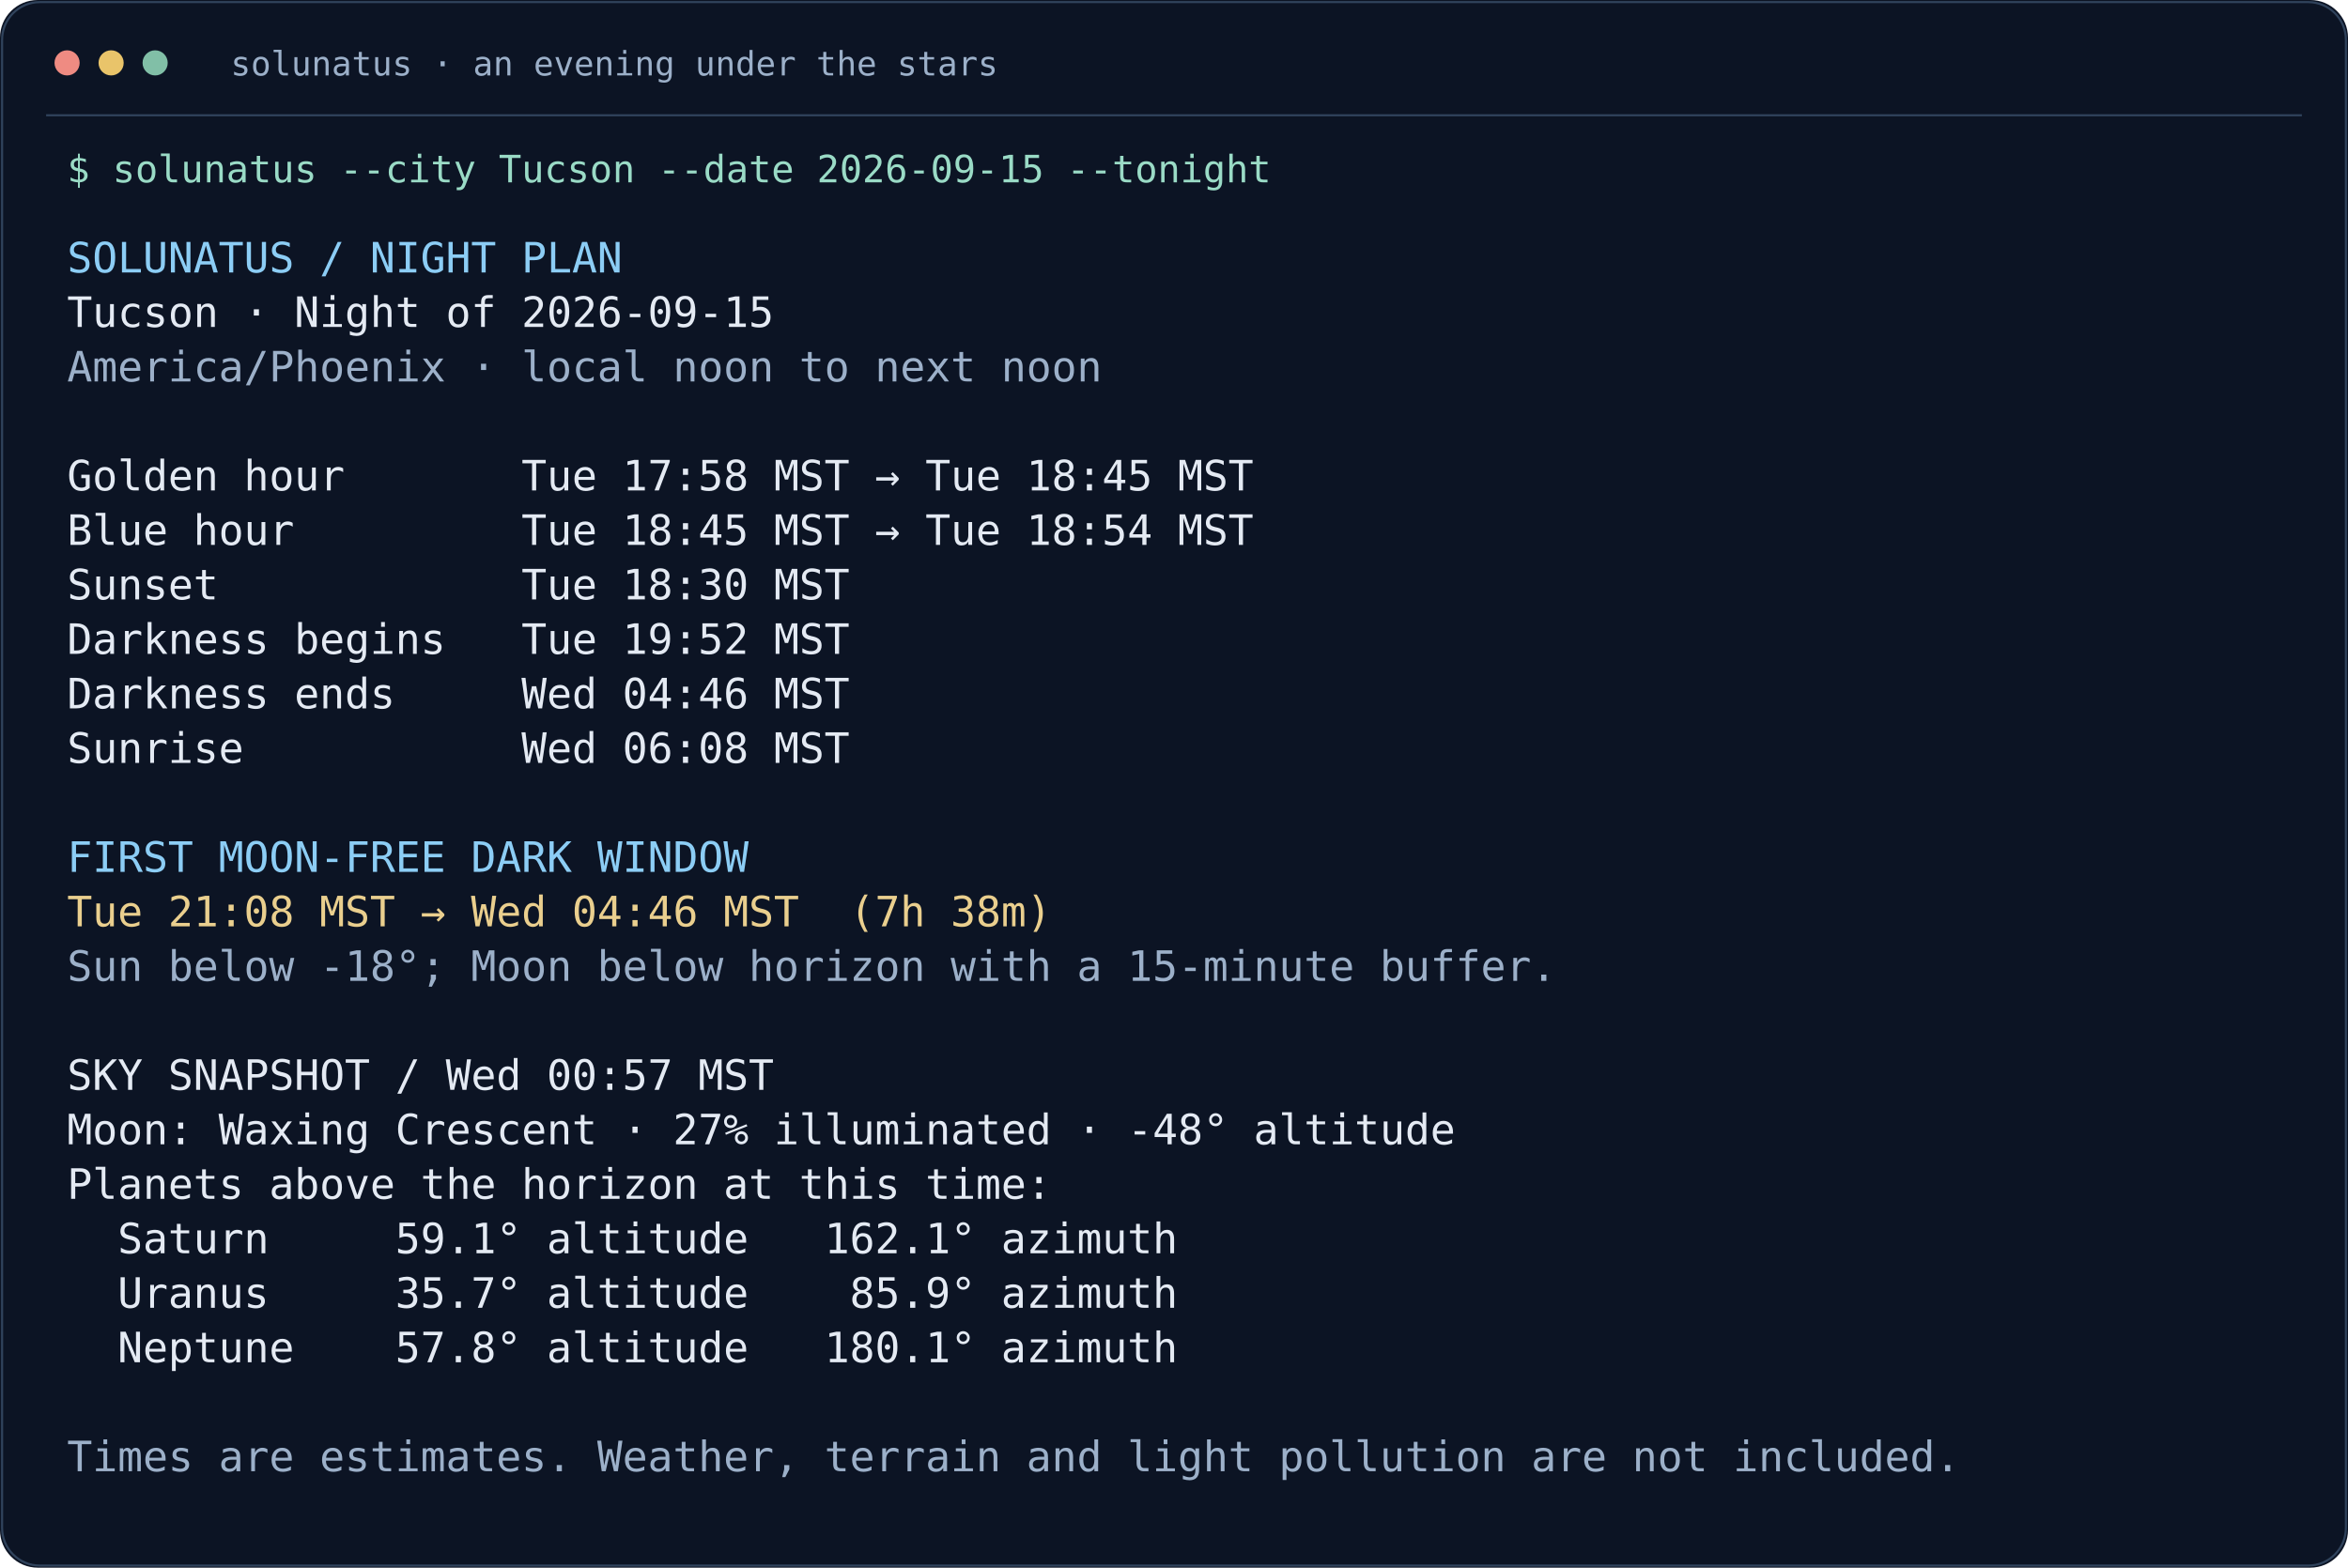
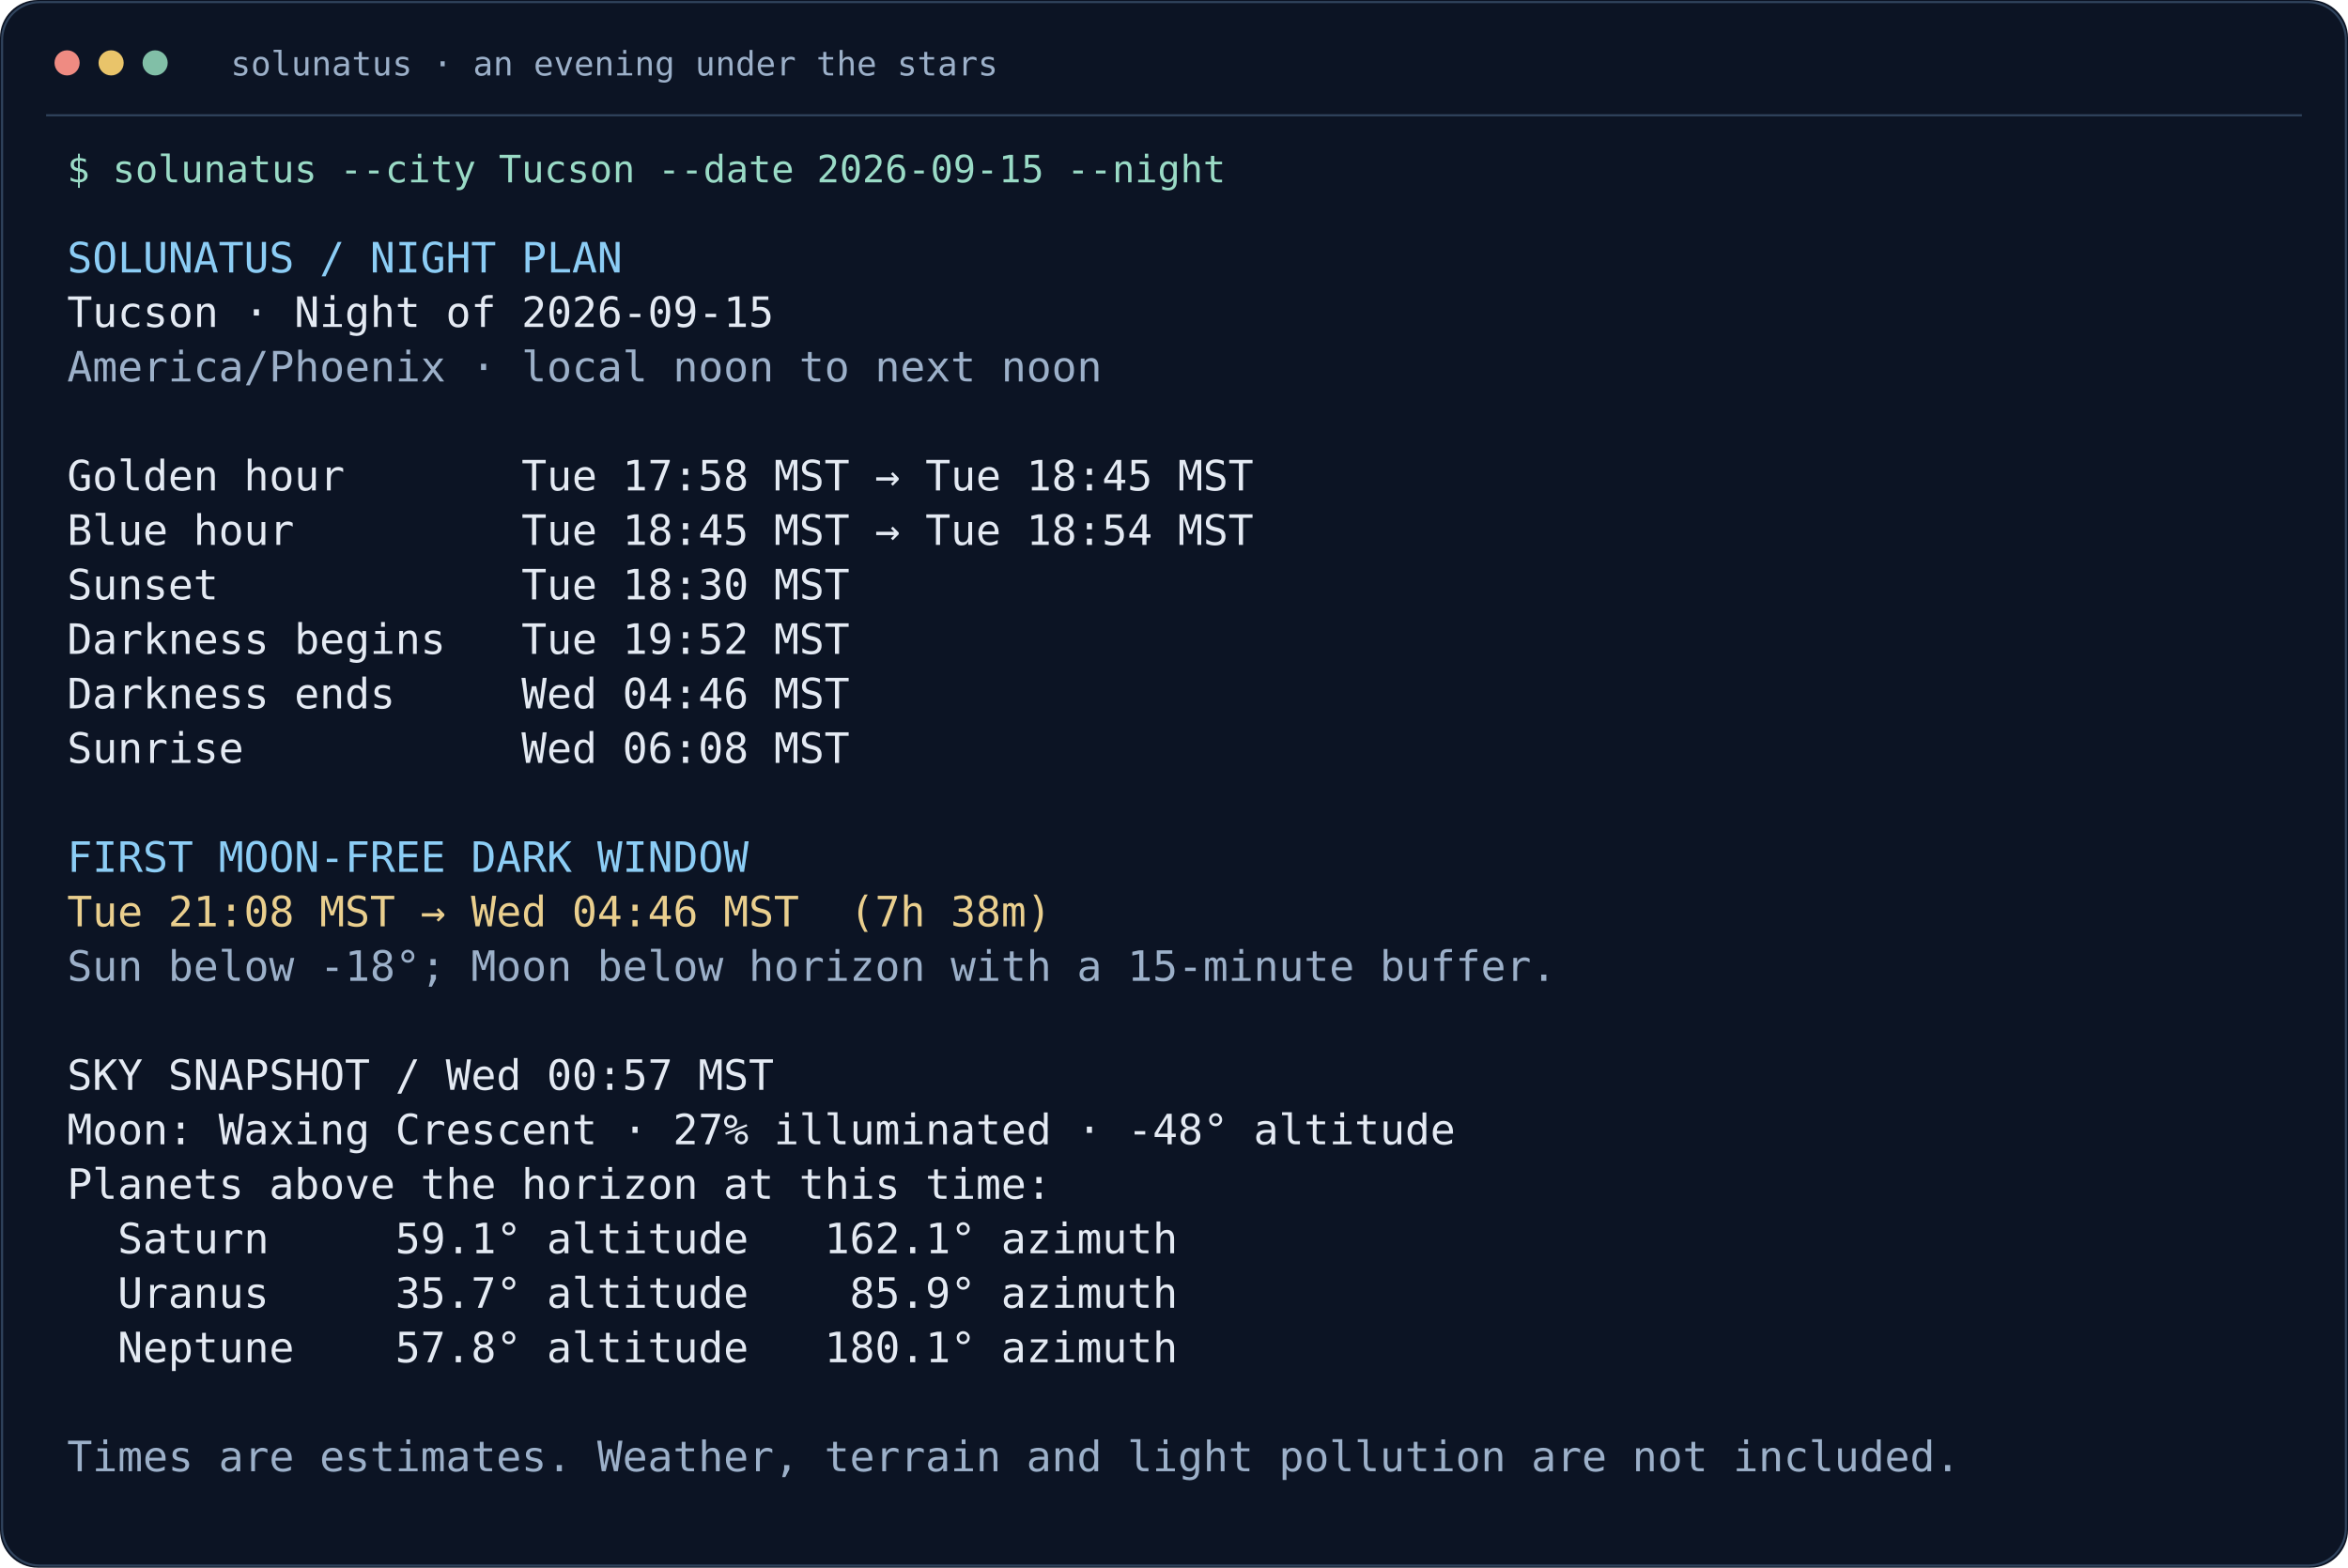
<svg xmlns="http://www.w3.org/2000/svg" width="1120" height="748" viewBox="0 0 1120 748" role="img" aria-labelledby="title desc">
  <rect width="1120" height="748" rx="18" fill="#0c1424" />
  <rect x="1" y="1" width="1118" height="746" rx="18" fill="none" stroke="#30435c" />
  <circle cx="32" cy="30" r="6" fill="#ef8b82" />
  <circle cx="53" cy="30" r="6" fill="#e9c46a" />
  <circle cx="74" cy="30" r="6" fill="#81bfa7" />
  <text x="110" y="36" fill="#9cb0c9" font-family="monospace" font-size="16">solunatus · an evening under the stars</text>
  <path d="M 22 55 H 1098" stroke="#30435c" />
-   <text x="32" y="87" fill="#9adbc6" font-family="monospace" font-size="18">$ solunatus --city Tucson --date 2026-09-15 --tonight</text>
+   <text x="32" y="87" fill="#9adbc6" font-family="monospace" font-size="18">$ solunatus --city Tucson --date 2026-09-15 --night</text>
  <text x="32" y="130" xml:space="preserve" fill="#8ccdf5" font-family="ui-monospace, SFMono-Regular, Menlo, Consolas, monospace" font-size="20">SOLUNATUS / NIGHT PLAN</text>
  <text x="32" y="156" xml:space="preserve" fill="#e4eaf3" font-family="ui-monospace, SFMono-Regular, Menlo, Consolas, monospace" font-size="20">Tucson · Night of 2026-09-15</text>
  <text x="32" y="182" xml:space="preserve" fill="#9cb0c9" font-family="ui-monospace, SFMono-Regular, Menlo, Consolas, monospace" font-size="20">America/Phoenix · local noon to next noon</text>
  <text x="32" y="208" xml:space="preserve" fill="#e4eaf3" font-family="ui-monospace, SFMono-Regular, Menlo, Consolas, monospace" font-size="20" />
  <text x="32" y="234" xml:space="preserve" fill="#e4eaf3" font-family="ui-monospace, SFMono-Regular, Menlo, Consolas, monospace" font-size="20">Golden hour       Tue 17:58 MST → Tue 18:45 MST</text>
  <text x="32" y="260" xml:space="preserve" fill="#e4eaf3" font-family="ui-monospace, SFMono-Regular, Menlo, Consolas, monospace" font-size="20">Blue hour         Tue 18:45 MST → Tue 18:54 MST</text>
  <text x="32" y="286" xml:space="preserve" fill="#e4eaf3" font-family="ui-monospace, SFMono-Regular, Menlo, Consolas, monospace" font-size="20">Sunset            Tue 18:30 MST</text>
  <text x="32" y="312" xml:space="preserve" fill="#e4eaf3" font-family="ui-monospace, SFMono-Regular, Menlo, Consolas, monospace" font-size="20">Darkness begins   Tue 19:52 MST</text>
  <text x="32" y="338" xml:space="preserve" fill="#e4eaf3" font-family="ui-monospace, SFMono-Regular, Menlo, Consolas, monospace" font-size="20">Darkness ends     Wed 04:46 MST</text>
  <text x="32" y="364" xml:space="preserve" fill="#e4eaf3" font-family="ui-monospace, SFMono-Regular, Menlo, Consolas, monospace" font-size="20">Sunrise           Wed 06:08 MST</text>
  <text x="32" y="390" xml:space="preserve" fill="#e4eaf3" font-family="ui-monospace, SFMono-Regular, Menlo, Consolas, monospace" font-size="20" />
  <text x="32" y="416" xml:space="preserve" fill="#8ccdf5" font-family="ui-monospace, SFMono-Regular, Menlo, Consolas, monospace" font-size="20">FIRST MOON-FREE DARK WINDOW</text>
  <text x="32" y="442" xml:space="preserve" fill="#eacf8e" font-family="ui-monospace, SFMono-Regular, Menlo, Consolas, monospace" font-size="20">Tue 21:08 MST → Wed 04:46 MST  (7h 38m)</text>
  <text x="32" y="468" xml:space="preserve" fill="#9cb0c9" font-family="ui-monospace, SFMono-Regular, Menlo, Consolas, monospace" font-size="20">Sun below -18°; Moon below horizon with a 15-minute buffer.</text>
  <text x="32" y="494" xml:space="preserve" fill="#e4eaf3" font-family="ui-monospace, SFMono-Regular, Menlo, Consolas, monospace" font-size="20" />
  <text x="32" y="520" xml:space="preserve" fill="#e4eaf3" font-family="ui-monospace, SFMono-Regular, Menlo, Consolas, monospace" font-size="20">SKY SNAPSHOT / Wed 00:57 MST</text>
  <text x="32" y="546" xml:space="preserve" fill="#e4eaf3" font-family="ui-monospace, SFMono-Regular, Menlo, Consolas, monospace" font-size="20">Moon: Waxing Crescent · 27% illuminated · -48° altitude</text>
  <text x="32" y="572" xml:space="preserve" fill="#e4eaf3" font-family="ui-monospace, SFMono-Regular, Menlo, Consolas, monospace" font-size="20">Planets above the horizon at this time:</text>
  <text x="32" y="598" xml:space="preserve" fill="#e4eaf3" font-family="ui-monospace, SFMono-Regular, Menlo, Consolas, monospace" font-size="20">  Saturn     59.1° altitude   162.1° azimuth</text>
  <text x="32" y="624" xml:space="preserve" fill="#e4eaf3" font-family="ui-monospace, SFMono-Regular, Menlo, Consolas, monospace" font-size="20">  Uranus     35.7° altitude    85.9° azimuth</text>
  <text x="32" y="650" xml:space="preserve" fill="#e4eaf3" font-family="ui-monospace, SFMono-Regular, Menlo, Consolas, monospace" font-size="20">  Neptune    57.8° altitude   180.1° azimuth</text>
  <text x="32" y="676" xml:space="preserve" fill="#e4eaf3" font-family="ui-monospace, SFMono-Regular, Menlo, Consolas, monospace" font-size="20" />
  <text x="32" y="702" xml:space="preserve" fill="#9cb0c9" font-family="ui-monospace, SFMono-Regular, Menlo, Consolas, monospace" font-size="20">Times are estimates. Weather, terrain and light pollution are not included.</text>
</svg>
